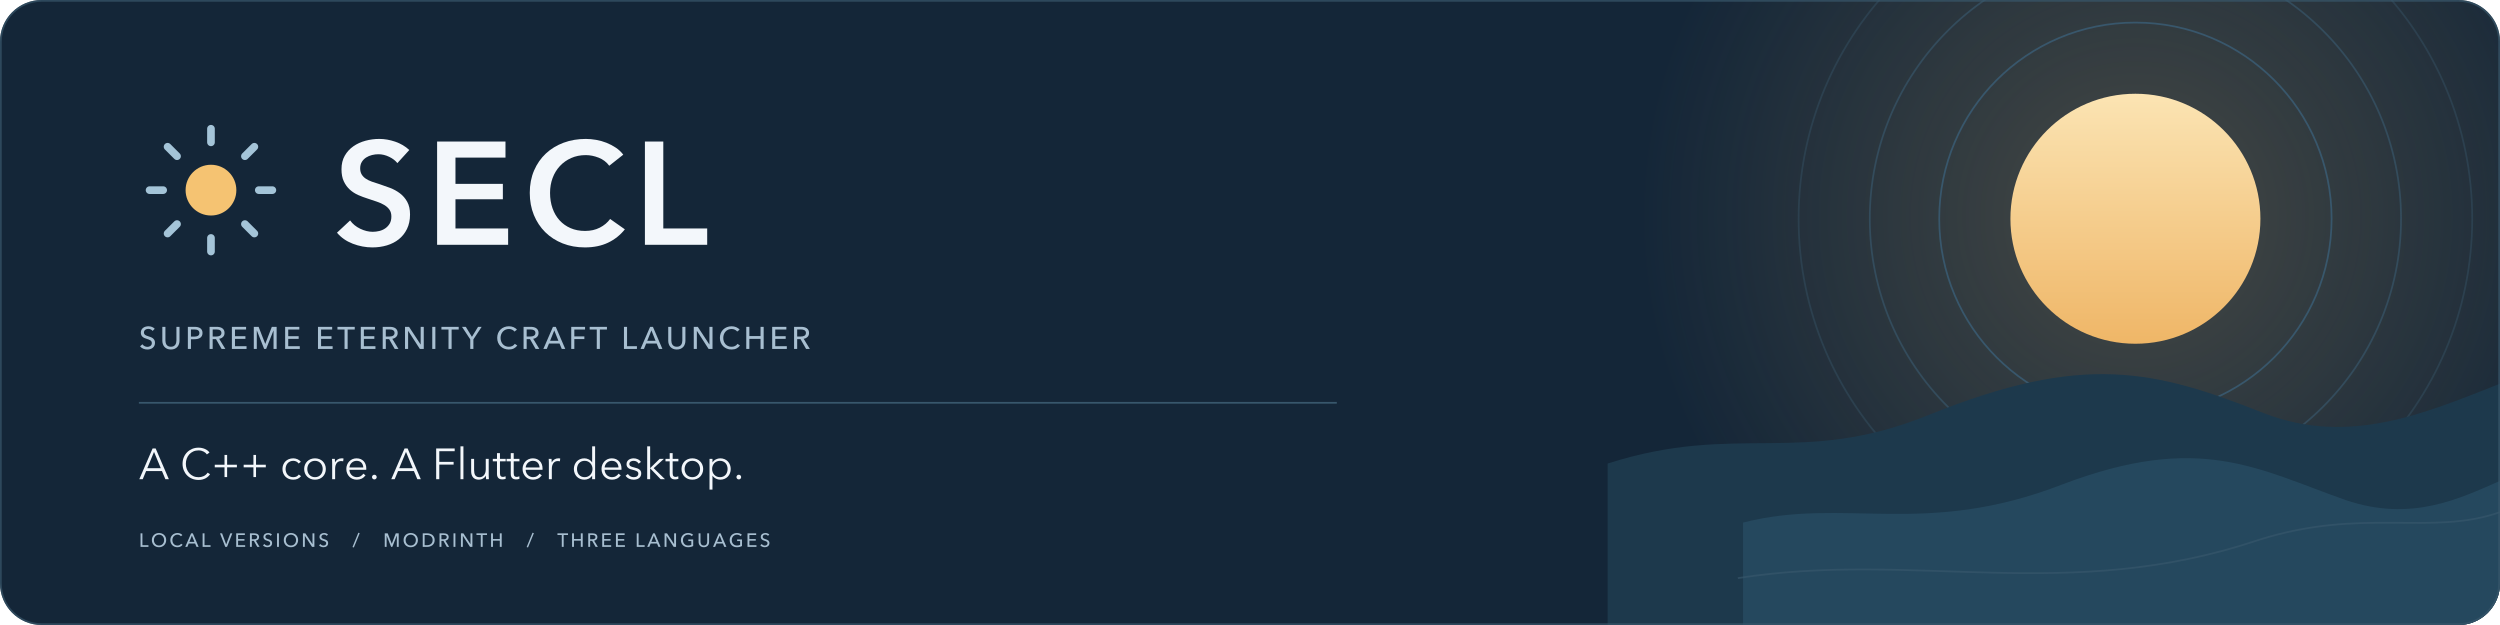
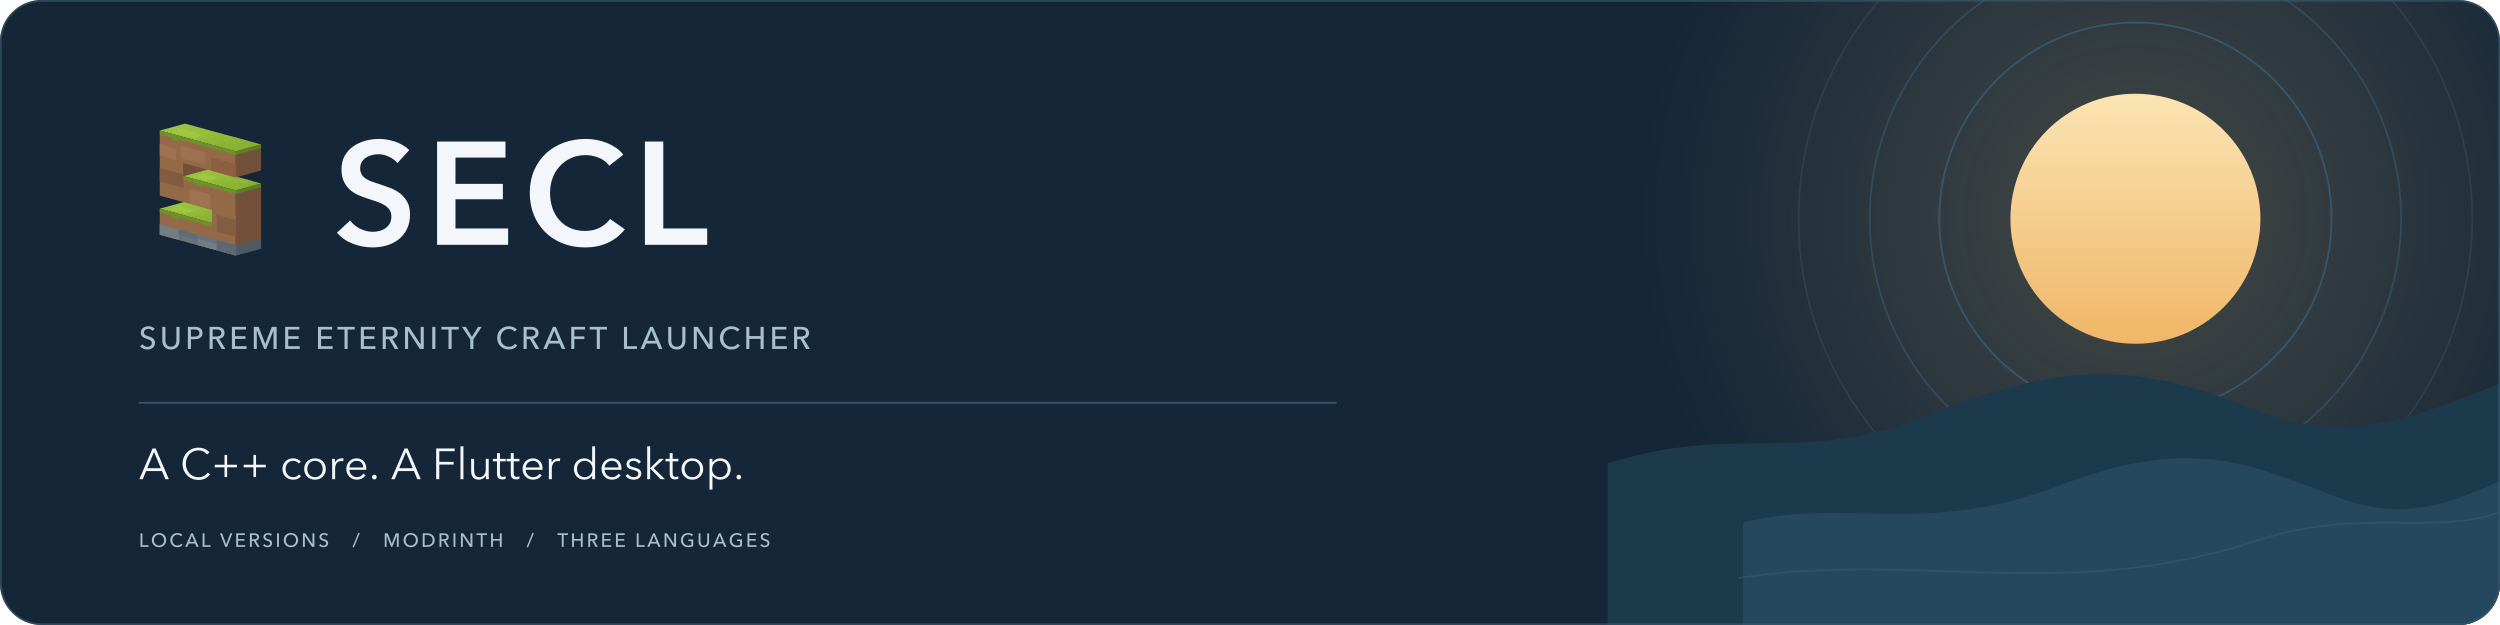
<svg xmlns="http://www.w3.org/2000/svg" width="1440" height="360" viewBox="0 0 1440 360" role="img" aria-labelledby="title description">
  <defs>
    <clipPath id="frame">
      <rect width="1440" height="360" rx="24" />
    </clipPath>
    <radialGradient id="glow">
      <stop stop-color="#f5c372" stop-opacity=".22" />
      <stop offset="1" stop-color="#f5c372" stop-opacity="0" />
    </radialGradient>
    <linearGradient id="sun" x2="0" y2="1">
      <stop stop-color="#fbe4b3" />
      <stop offset="1" stop-color="#efb667" />
    </linearGradient>
  </defs>
  <g clip-path="url(#frame)">
    <rect width="1440" height="360" fill="#142638" />
    <circle cx="1230" cy="125" r="285" fill="url(#glow)" />
    <g fill="none" stroke="#38576c" stroke-width="1">
      <circle cx="1230" cy="126" r="113" />
      <circle cx="1230" cy="126" r="153" opacity=".65" />
      <circle cx="1230" cy="126" r="194" opacity=".4" />
    </g>
    <circle cx="1230" cy="126" r="72" fill="url(#sun)" />
    <path d="M926 360V267C1001 243 1037 269 1111 239C1200 203 1241 213 1304 238C1353 257 1397 238 1440 221V360Z" fill="#1d394c" />
    <path d="M1004 360V301C1063 286 1108 310 1188 279C1267 249 1300 270 1351 288C1389 301 1417 287 1440 277V360Z" fill="#25485e" />
    <path d="M1001 333C1103 317 1191 348 1301 311C1361 292 1400 309 1440 295" fill="none" stroke="#38576c" opacity=".65" />
-     <g transform="translate(78 66) scale(.34)" fill="none" stroke="#a4c4d8" stroke-width="13" stroke-linecap="round">
-       <circle cx="128" cy="128" r="43" fill="#f5c372" stroke="none" />
-       <path d="M128 24v23m0 162v23M24 128h23m162 0h23M54.5 54.5l16 16m115 115 16 16m0-147-16 16m-115 115-16 16" />
+     <g transform="translate(70 58) scale(.2)">
+       <defs>
+         <linearGradient id="grass" x1="0" y1="0" x2="1" y2="1">
+           <stop stop-color="#a2c843" />
+           <stop offset="1" stop-color="#82ab2d" />
+         </linearGradient>
+         <clipPath id="front">
+           <path d="M 64.00 86.00 L 352.00 146.00 L 352.00 221.00 L 154.00 179.75 L 154.00 217.25 L 352.00 258.50 L 352.00 446.00 L 64.00 386.00 L 64.00 311.00 L 262.00 352.25 L 262.00 314.75 L 64.00 273.50 Z" />
+         </clipPath>
+       </defs>
+       <g id="mark" transform="translate(256 0) scale(.76 1) translate(-256 0)">
+         <g id="lower-terrace">
+           <polygon points="64.00,311.00 262.00,352.25 358.00,332.25 160.00,291.00" fill="url(#grass)" />
+           <polygon points="99.28,313.55 154.72,325.10 196.96,316.30 141.52,304.75" fill="#a5cb45" opacity=".65" />
+           <polygon points="235.60,324.75 281.14,334.24 324.34,325.24 278.80,315.75" fill="#8fb638" opacity=".65" />
+           <polygon points="262.00,352.25 262.00,362.45 358.00,342.45 358.00,332.25" fill="#5c7e24" />
+         </g>
+         <g id="right-faces">
+           <polygon points="352.00,146.00 352.00,221.00 448.00,201.00 448.00,126.00" fill="#735039" />
+           <polygon points="154.00,179.75 154.00,217.25 250.00,197.25 250.00,159.75" fill="#735039" />
+           <polygon points="352.00,258.50 352.00,446.00 448.00,426.00 448.00,238.50" fill="#735039" />
+           <polygon points="352.00,416.00 352.00,446.00 448.00,426.00 448.00,396.00" fill="#4f5a63" />
+         </g>
+         <g id="grass-terraces">
+           <polygon points="64.00,86.00 352.00,146.00 448.00,126.00 160.00,66.00" fill="url(#grass)" />
+           <polygon points="110.08,90.80 190.72,107.60 232.96,98.80 152.32,82.00" fill="#a5cb45" opacity=".65" />
+           <polygon points="289.60,111.00 355.84,124.80 399.04,115.80 332.80,102.00" fill="#8fb638" opacity=".65" />
+           <polygon points="352.00,146.00 352.00,156.20 448.00,136.20 448.00,126.00" fill="#5c7e24" />
+           <polygon points="154.00,217.25 352.00,258.50 448.00,238.50 250.00,197.25" fill="url(#grass)" />
+           <polygon points="189.28,219.80 244.72,231.35 286.96,222.55 231.52,211.00" fill="#a5cb45" opacity=".65" />
+           <polygon points="325.60,231.00 371.14,240.49 414.34,231.49 368.80,222.00" fill="#8fb638" opacity=".65" />
+           <polygon points="352.00,258.50 352.00,268.70 448.00,248.70 448.00,238.50" fill="#5c7e24" />
+         </g>
+         <g id="front-face" clip-path="url(#front)">
+           <path d="M 64.00 86.00 L 352.00 146.00 L 352.00 221.00 L 154.00 179.75 L 154.00 217.25 L 352.00 258.50 L 352.00 446.00 L 64.00 386.00 L 64.00 311.00 L 262.00 352.25 L 262.00 314.75 L 64.00 273.50 Z" fill="#946948" />
+           <polygon points="64.00,125.00 125.20,137.75 125.20,170.75 64.00,158.00" fill="#9e7250" />
+           <polygon points="143.20,129.50 236.80,149.00 236.80,185.00 143.20,165.50" fill="#9d7050" />
+           <polygon points="258.40,163.70 352.00,183.20 352.00,222.20 258.40,202.70" fill="#8b6041" />
+           <polygon points="64.00,194.00 154.00,212.75 154.00,251.75 64.00,233.00" fill="#825c40" />
+           <polygon points="179.20,254.00 254.80,269.75 254.80,311.75 179.20,296.00" fill="#9e7350" />
+           <polygon points="280.00,329.00 352.00,344.00 352.00,392.00 280.00,377.00" fill="#845d40" />
+           <polygon points="64.00,356.00 352.00,416.00 352.00,446.00 64.00,386.00" fill="#68727b" />
+           <polygon points="64.00,356.00 136.00,371.00 136.00,401.00 64.00,386.00" fill="#727d84" />
+           <polygon points="136.00,371.00 208.00,386.00 208.00,402.20 136.00,387.20" fill="#606c75" />
+           <polygon points="208.00,398.00 280.00,413.00 280.00,431.00 208.00,416.00" fill="#717c83" />
+           <polygon points="280.00,401.00 352.00,416.00 352.00,446.00 280.00,431.00" fill="#5d6872" />
+           <polygon points="64.00,86.00 352.00,146.00 352.00,156.80 64.00,96.80" fill="#6d9028" />
+           <polygon points="110.80,95.75 136.00,101.00 136.00,118.40 110.80,113.15" fill="#6d9028" />
+           <polygon points="154.00,217.25 352.00,258.50 352.00,269.30 154.00,228.05" fill="#6d9028" />
+           <polygon points="200.80,227.00 226.00,232.25 226.00,249.65 200.80,244.40" fill="#6d9028" />
+           <polygon points="64.00,311.00 262.00,352.25 262.00,363.05 64.00,321.80" fill="#6d9028" />
+           <polygon points="110.80,320.75 136.00,326.00 136.00,343.40 110.80,338.15" fill="#6d9028" />
+         </g>
+       </g>
    </g>
    <path fill="#f3f7fb" d="M228.88 93.96Q227.20 91.78 224.13 90.31Q221.06 88.84 217.96 88.84Q216.11 88.84 214.26 89.30Q212.41 89.76 210.90 90.73Q209.39 91.69 208.42 93.25Q207.46 94.80 207.46 96.98Q207.46 99.00 208.30 100.43Q209.14 101.86 210.61 102.86Q212.08 103.87 214.18 104.63Q216.28 105.38 218.80 106.14Q221.65 107.06 224.72 108.24Q227.78 109.42 230.35 111.35Q232.91 113.28 234.55 116.22Q236.18 119.16 236.18 123.53Q236.18 128.32 234.42 131.89Q232.66 135.46 229.72 137.81Q226.78 140.16 222.83 141.34Q218.88 142.51 214.51 142.51Q208.72 142.51 203.17 140.37Q197.63 138.23 194.10 134.03L201.66 126.97Q203.84 130.00 207.50 131.76Q211.15 133.52 214.68 133.52Q216.53 133.52 218.46 133.06Q220.39 132.60 221.95 131.51Q223.50 130.42 224.47 128.78Q225.43 127.14 225.43 124.70Q225.43 122.35 224.34 120.80Q223.25 119.24 221.40 118.11Q219.55 116.98 217.03 116.14Q214.51 115.30 211.74 114.37Q209.05 113.53 206.36 112.36Q203.68 111.18 201.53 109.25Q199.39 107.32 198.05 104.50Q196.70 101.69 196.70 97.49Q196.70 92.95 198.59 89.68Q200.48 86.40 203.55 84.26Q206.62 82.12 210.52 81.07Q214.43 80.02 218.46 80.02Q223.00 80.02 227.66 81.61Q232.32 83.21 235.76 86.40Z" />
    <path fill="#f3f7fb" d="M251.77 81.53L291.16 81.53L291.16 90.77L262.35 90.77L262.35 105.89L289.65 105.89L289.65 114.79L262.35 114.79L262.35 131.59L292.68 131.59L292.68 141.00L251.77 141.00Z" />
    <path fill="#f3f7fb" d="M350.93 95.47Q348.58 92.28 344.80 90.81Q341.02 89.34 337.41 89.34Q332.79 89.34 329.01 91.02Q325.23 92.70 322.50 95.64Q319.77 98.58 318.30 102.53Q316.83 106.48 316.83 111.10Q316.83 115.97 318.26 120.00Q319.68 124.03 322.33 126.93Q324.98 129.83 328.67 131.42Q332.37 133.02 336.99 133.02Q341.78 133.02 345.47 131.13Q349.17 129.24 351.44 126.13L359.92 132.10Q355.97 137.05 350.26 139.78Q344.55 142.51 336.90 142.51Q329.93 142.51 324.09 140.20Q318.26 137.89 314.06 133.73Q309.86 129.58 307.50 123.82Q305.15 118.07 305.15 111.10Q305.15 103.96 307.63 98.20Q310.11 92.45 314.43 88.42Q318.76 84.38 324.64 82.20Q330.52 80.02 337.41 80.02Q340.26 80.02 343.37 80.56Q346.48 81.11 349.34 82.24Q352.19 83.38 354.71 85.06Q357.23 86.74 359.00 89.09Z" />
    <path fill="#f3f7fb" d="M371.47 81.53L382.06 81.53L382.06 131.59L407.34 131.59L407.34 141.00L371.47 141.00Z" />
    <path fill="#a8bfd1" d="M87.88 190.61Q87.51 190.09 86.86 189.76Q86.21 189.43 85.40 189.43Q84.97 189.43 84.53 189.54Q84.09 189.66 83.73 189.92Q83.37 190.18 83.14 190.57Q82.92 190.96 82.92 191.50Q82.92 192.02 83.12 192.37Q83.33 192.72 83.68 192.96Q84.03 193.21 84.51 193.38Q84.99 193.55 85.53 193.73Q86.17 193.93 86.84 194.18Q87.51 194.43 88.05 194.84Q88.59 195.26 88.93 195.88Q89.27 196.50 89.27 197.45Q89.27 198.44 88.90 199.17Q88.53 199.90 87.92 200.38Q87.31 200.86 86.51 201.09Q85.71 201.32 84.86 201.32Q83.65 201.32 82.53 200.86Q81.40 200.39 80.67 199.47L82.05 198.30Q82.50 198.97 83.26 199.38Q84.01 199.79 84.90 199.79Q85.35 199.79 85.80 199.67Q86.25 199.54 86.61 199.27Q86.98 199.00 87.22 198.60Q87.45 198.19 87.45 197.62Q87.45 197.04 87.21 196.65Q86.97 196.27 86.55 196.00Q86.14 195.73 85.59 195.54Q85.04 195.35 84.43 195.15Q83.82 194.97 83.22 194.71Q82.63 194.45 82.16 194.04Q81.69 193.64 81.40 193.04Q81.12 192.45 81.12 191.57Q81.12 190.61 81.50 189.93Q81.89 189.25 82.51 188.80Q83.13 188.35 83.92 188.14Q84.70 187.93 85.49 187.93Q86.61 187.93 87.58 188.33Q88.55 188.72 89.14 189.39Z" />
    <path fill="#a8bfd1" d="M98.45 201.32Q97.19 201.32 96.25 200.90Q95.32 200.48 94.71 199.78Q94.09 199.07 93.80 198.16Q93.50 197.26 93.50 196.28L93.50 188.26L95.28 188.26L95.28 196.18Q95.28 196.82 95.44 197.46Q95.61 198.10 95.97 198.61Q96.34 199.11 96.95 199.42Q97.55 199.72 98.45 199.72Q99.33 199.72 99.94 199.42Q100.56 199.11 100.92 198.61Q101.29 198.10 101.46 197.46Q101.62 196.82 101.62 196.18L101.62 188.26L103.40 188.26L103.40 196.28Q103.40 197.26 103.10 198.16Q102.81 199.07 102.19 199.78Q101.58 200.48 100.65 200.90Q99.71 201.32 98.45 201.32Z" />
    <path fill="#a8bfd1" d="M108.21 188.26L112.09 188.26Q113.12 188.26 113.97 188.46Q114.81 188.67 115.41 189.10Q116.00 189.53 116.32 190.20Q116.65 190.87 116.65 191.80Q116.65 192.76 116.30 193.44Q115.95 194.12 115.33 194.56Q114.70 194.99 113.85 195.19Q112.99 195.40 112.00 195.40L109.99 195.40L109.99 201.00L108.21 201.00ZM109.99 193.89L111.88 193.89Q112.53 193.89 113.08 193.77Q113.62 193.66 114.02 193.41Q114.42 193.17 114.63 192.77Q114.85 192.38 114.85 191.80Q114.85 191.23 114.62 190.84Q114.40 190.45 114.01 190.21Q113.62 189.97 113.08 189.87Q112.54 189.77 111.91 189.77L109.99 189.77Z" />
    <path fill="#a8bfd1" d="M122.50 201.00L120.72 201.00L120.72 188.26L124.80 188.26Q125.72 188.26 126.55 188.44Q127.38 188.63 128.00 189.05Q128.62 189.46 128.98 190.14Q129.34 190.81 129.34 191.78Q129.34 193.19 128.47 194.05Q127.61 194.92 126.24 195.15L129.81 201.00L127.65 201.00L124.41 195.33L122.50 195.33ZM122.50 193.84L124.55 193.84Q125.18 193.84 125.72 193.73Q126.26 193.62 126.67 193.38Q127.07 193.13 127.30 192.75Q127.54 192.36 127.54 191.78Q127.54 191.21 127.30 190.82Q127.07 190.43 126.68 190.20Q126.30 189.97 125.77 189.87Q125.25 189.77 124.68 189.77L122.50 189.77Z" />
    <path fill="#a8bfd1" d="M135.35 199.42L142.01 199.42L142.01 201.00L133.57 201.00L133.57 188.26L141.74 188.26L141.74 189.82L135.35 189.82L135.35 193.64L141.36 193.64L141.36 195.17L135.35 195.17Z" />
    <path fill="#a8bfd1" d="M152.77 198.05L152.81 198.05L156.57 188.26L159.34 188.26L159.34 201.00L157.56 201.00L157.56 190.34L157.53 190.34L153.30 201.00L152.16 201.00L147.95 190.34L147.91 190.34L147.91 201.00L146.19 201.00L146.19 188.26L148.96 188.26Z" />
    <path fill="#a8bfd1" d="M166.02 199.42L172.68 199.42L172.68 201.00L164.24 201.00L164.24 188.26L172.41 188.26L172.41 189.82L166.02 189.82L166.02 193.64L172.03 193.64L172.03 195.17L166.02 195.17Z" />
    <path fill="#a8bfd1" d="M184.94 199.42L191.60 199.42L191.60 201.00L183.16 201.00L183.16 188.26L191.33 188.26L191.33 189.82L184.94 189.82L184.94 193.64L190.95 193.64L190.95 195.17L184.94 195.17Z" />
    <path fill="#a8bfd1" d="M200.24 201.00L198.46 201.00L198.46 189.82L194.37 189.82L194.37 188.26L204.33 188.26L204.33 189.82L200.24 189.82Z" />
    <path fill="#a8bfd1" d="M209.60 199.42L216.26 199.42L216.26 201.00L207.82 201.00L207.82 188.26L215.99 188.26L215.99 189.82L209.60 189.82L209.60 193.64L215.61 193.64L215.61 195.17L209.60 195.17Z" />
    <path fill="#a8bfd1" d="M222.22 201.00L220.44 201.00L220.44 188.26L224.52 188.26Q225.44 188.26 226.27 188.44Q227.10 188.63 227.72 189.05Q228.34 189.46 228.70 190.14Q229.06 190.81 229.06 191.78Q229.06 193.19 228.19 194.05Q227.33 194.92 225.96 195.15L229.53 201.00L227.37 201.00L224.13 195.33L222.22 195.33ZM222.22 193.84L224.27 193.84Q224.90 193.84 225.44 193.73Q225.98 193.62 226.38 193.38Q226.79 193.13 227.02 192.75Q227.26 192.36 227.26 191.78Q227.26 191.21 227.02 190.82Q226.79 190.43 226.40 190.20Q226.02 189.97 225.49 189.87Q224.97 189.77 224.40 189.77L222.22 189.77Z" />
    <path fill="#a8bfd1" d="M242.27 198.44L242.31 198.44L242.31 188.26L244.09 188.26L244.09 201.00L241.84 201.00L235.11 190.60L235.07 190.60L235.07 201.00L233.29 201.00L233.29 188.26L235.61 188.26Z" />
    <path fill="#a8bfd1" d="M250.77 201.00L248.98 201.00L248.98 188.26L250.77 188.26Z" />
    <path fill="#a8bfd1" d="M260.13 201.00L258.34 201.00L258.34 189.82L254.26 189.82L254.26 188.26L264.21 188.26L264.21 189.82L260.13 189.82Z" />
    <path fill="#a8bfd1" d="M272.67 201.00L270.87 201.00L270.87 195.49L266.10 188.26L268.30 188.26L271.83 194.02L275.37 188.26L277.44 188.26L272.67 195.49Z" />
    <path fill="#a8bfd1" d="M297.96 199.02Q297.21 200.05 296.00 200.69Q294.79 201.32 293.10 201.32Q291.64 201.32 290.41 200.83Q289.18 200.33 288.29 199.44Q287.40 198.55 286.89 197.32Q286.39 196.09 286.39 194.61Q286.39 193.12 286.90 191.88Q287.41 190.65 288.32 189.78Q289.23 188.90 290.47 188.42Q291.72 187.93 293.17 187.93Q293.82 187.93 294.49 188.06Q295.15 188.18 295.77 188.44Q296.38 188.69 296.88 189.06Q297.39 189.43 297.75 189.91L296.34 190.99Q295.87 190.34 295.02 189.92Q294.16 189.50 293.17 189.50Q292.06 189.50 291.17 189.90Q290.28 190.31 289.65 191.01Q289.02 191.71 288.67 192.64Q288.33 193.57 288.33 194.61Q288.33 195.69 288.67 196.63Q289.00 197.56 289.62 198.25Q290.24 198.95 291.13 199.34Q292.02 199.74 293.12 199.74Q294.20 199.74 295.08 199.31Q295.96 198.88 296.54 198.05Z" />
    <path fill="#a8bfd1" d="M303.36 201.00L301.58 201.00L301.58 188.26L305.67 188.26Q306.58 188.26 307.41 188.44Q308.24 188.63 308.86 189.05Q309.48 189.46 309.84 190.14Q310.20 190.81 310.20 191.78Q310.20 193.19 309.34 194.05Q308.47 194.92 307.11 195.15L310.67 201.00L308.51 201.00L305.27 195.33L303.36 195.33ZM303.36 193.84L305.41 193.84Q306.04 193.84 306.58 193.73Q307.12 193.62 307.53 193.38Q307.93 193.13 308.17 192.75Q308.40 192.36 308.40 191.78Q308.40 191.21 308.17 190.82Q307.93 190.43 307.55 190.20Q307.16 189.97 306.64 189.87Q306.12 189.77 305.54 189.77L303.36 189.77Z" />
    <path fill="#a8bfd1" d="M314.95 201.00L312.97 201.00L318.50 188.26L320.12 188.26L325.59 201.00L323.58 201.00L322.28 197.87L316.23 197.87ZM316.86 196.30L321.63 196.30L319.26 190.33Z" />
    <path fill="#a8bfd1" d="M330.81 201.00L329.03 201.00L329.03 188.26L336.99 188.26L336.99 189.82L330.81 189.82L330.81 193.78L336.59 193.78L336.59 195.31L330.81 195.31Z" />
    <path fill="#a8bfd1" d="M345.52 201.00L343.74 201.00L343.74 189.82L339.65 189.82L339.65 188.26L349.60 188.26L349.60 189.82L345.52 189.82Z" />
    <path fill="#a8bfd1" d="M361.18 199.42L366.87 199.42L366.87 201.00L359.40 201.00L359.40 188.26L361.18 188.26Z" />
    <path fill="#a8bfd1" d="M370.92 201.00L368.94 201.00L374.46 188.26L376.08 188.26L381.55 201.00L379.54 201.00L378.24 197.87L372.19 197.87ZM372.82 196.30L377.59 196.30L375.22 190.33Z" />
    <path fill="#a8bfd1" d="M389.85 201.32Q388.59 201.32 387.66 200.90Q386.72 200.48 386.11 199.78Q385.50 199.07 385.20 198.16Q384.90 197.26 384.90 196.28L384.90 188.26L386.68 188.26L386.68 196.18Q386.68 196.82 386.85 197.46Q387.01 198.10 387.38 198.61Q387.75 199.11 388.35 199.42Q388.95 199.72 389.85 199.72Q390.73 199.72 391.35 199.42Q391.96 199.11 392.33 198.61Q392.70 198.10 392.86 197.46Q393.02 196.82 393.02 196.18L393.02 188.26L394.80 188.26L394.80 196.28Q394.80 197.26 394.50 198.16Q394.21 199.07 393.60 199.78Q392.98 200.48 392.05 200.90Q391.11 201.32 389.85 201.32Z" />
    <path fill="#a8bfd1" d="M408.59 198.44L408.63 198.44L408.63 188.26L410.41 188.26L410.41 201.00L408.16 201.00L401.43 190.60L401.39 190.60L401.39 201.00L399.61 201.00L399.61 188.26L401.93 188.26Z" />
    <path fill="#a8bfd1" d="M426.23 199.02Q425.47 200.05 424.27 200.69Q423.06 201.32 421.37 201.32Q419.91 201.32 418.68 200.83Q417.45 200.33 416.55 199.44Q415.66 198.55 415.16 197.32Q414.66 196.09 414.66 194.61Q414.66 193.12 415.17 191.88Q415.68 190.65 416.59 189.78Q417.50 188.90 418.74 188.42Q419.98 187.93 421.44 187.93Q422.09 187.93 422.76 188.06Q423.42 188.18 424.03 188.44Q424.65 188.69 425.15 189.06Q425.65 189.43 426.01 189.91L424.61 190.99Q424.14 190.34 423.29 189.92Q422.43 189.50 421.44 189.50Q420.33 189.50 419.43 189.90Q418.54 190.31 417.91 191.01Q417.28 191.71 416.94 192.64Q416.60 193.57 416.60 194.61Q416.60 195.69 416.93 196.63Q417.27 197.56 417.89 198.25Q418.51 198.95 419.40 199.34Q420.29 199.74 421.39 199.74Q422.47 199.74 423.35 199.31Q424.23 198.88 424.81 198.05Z" />
    <path fill="#a8bfd1" d="M429.85 188.26L431.63 188.26L431.63 193.58L438.07 193.58L438.07 188.26L439.87 188.26L439.87 201.00L438.07 201.00L438.07 195.17L431.63 195.17L431.63 201.00L429.85 201.00Z" />
    <path fill="#a8bfd1" d="M446.55 199.42L453.21 199.42L453.21 201.00L444.77 201.00L444.77 188.26L452.94 188.26L452.94 189.82L446.55 189.82L446.55 193.64L452.56 193.64L452.56 195.17L446.55 195.17Z" />
    <path fill="#a8bfd1" d="M459.17 201.00L457.39 201.00L457.39 188.26L461.47 188.26Q462.39 188.26 463.22 188.44Q464.05 188.63 464.67 189.05Q465.29 189.46 465.65 190.14Q466.01 190.81 466.01 191.78Q466.01 193.19 465.15 194.05Q464.28 194.92 462.91 195.15L466.48 201.00L464.32 201.00L461.08 195.33L459.17 195.33ZM459.17 193.84L461.22 193.84Q461.85 193.84 462.39 193.73Q462.93 193.62 463.34 193.38Q463.74 193.13 463.98 192.75Q464.21 192.36 464.21 191.78Q464.21 191.21 463.98 190.82Q463.74 190.43 463.35 190.20Q462.97 189.97 462.45 189.87Q461.92 189.77 461.35 189.77L459.17 189.77Z" />
    <path fill="#f3f7fb" d="M82.22 276.00L80.25 276.00L87.90 258.30L89.65 258.30L97.25 276.00L95.25 276.00L93.30 271.35L84.15 271.35ZM84.83 269.70L92.62 269.70L88.72 260.30Z" />
    <path fill="#f3f7fb" d="M121.00 273.15Q120.55 273.82 119.91 274.43Q119.28 275.02 118.44 275.48Q117.60 275.93 116.59 276.19Q115.58 276.45 114.38 276.45Q112.38 276.45 110.67 275.75Q108.97 275.05 107.75 273.81Q106.53 272.57 105.84 270.88Q105.15 269.18 105.15 267.15Q105.15 265.12 105.85 263.43Q106.55 261.73 107.79 260.49Q109.03 259.25 110.71 258.55Q112.40 257.85 114.38 257.85Q115.35 257.85 116.29 258.05Q117.22 258.25 118.05 258.61Q118.88 258.98 119.55 259.49Q120.22 260.00 120.67 260.65L119.17 261.75Q118.90 261.32 118.44 260.90Q117.97 260.48 117.35 260.15Q116.72 259.82 115.99 259.62Q115.25 259.43 114.40 259.43Q112.67 259.43 111.31 260.05Q109.95 260.68 109.00 261.74Q108.05 262.80 107.55 264.20Q107.05 265.60 107.05 267.15Q107.05 268.70 107.56 270.10Q108.08 271.50 109.03 272.56Q109.97 273.62 111.34 274.25Q112.70 274.88 114.40 274.88Q115.92 274.88 117.30 274.25Q118.67 273.62 119.60 272.25Z" />
    <path fill="#f3f7fb" d="M130.82 267.68L136.45 267.68L136.45 269.18L130.82 269.18L130.82 274.80L129.32 274.80L129.32 269.18L123.70 269.18L123.70 267.68L129.32 267.68L129.32 262.05L130.82 262.05Z" />
    <path fill="#f3f7fb" d="M147.47 267.68L153.10 267.68L153.10 269.18L147.47 269.18L147.47 274.80L145.97 274.80L145.97 269.18L140.35 269.18L140.35 267.68L145.97 267.68L145.97 262.05L147.47 262.05Z" />
    <path fill="#f3f7fb" d="M171.98 266.98Q171.55 266.30 170.74 265.86Q169.93 265.43 168.98 265.43Q167.95 265.43 167.12 265.79Q166.30 266.15 165.71 266.79Q165.12 267.43 164.81 268.29Q164.50 269.15 164.50 270.15Q164.50 271.15 164.81 272.00Q165.12 272.85 165.70 273.49Q166.28 274.12 167.10 274.49Q167.93 274.85 168.95 274.85Q170.08 274.85 170.85 274.43Q171.62 274.00 172.12 273.32L173.40 274.27Q172.65 275.20 171.56 275.75Q170.48 276.30 168.95 276.30Q167.53 276.30 166.38 275.84Q165.23 275.38 164.41 274.55Q163.60 273.73 163.15 272.60Q162.70 271.48 162.70 270.15Q162.70 268.82 163.15 267.70Q163.60 266.57 164.41 265.75Q165.23 264.93 166.38 264.46Q167.53 264.00 168.95 264.00Q170.12 264.00 171.34 264.51Q172.55 265.02 173.30 266.02Z" />
    <path fill="#f3f7fb" d="M187.68 270.15Q187.68 271.48 187.21 272.60Q186.75 273.73 185.93 274.55Q185.10 275.38 183.95 275.84Q182.80 276.30 181.43 276.30Q180.08 276.30 178.93 275.84Q177.78 275.38 176.95 274.55Q176.12 273.73 175.66 272.60Q175.20 271.48 175.20 270.15Q175.20 268.82 175.66 267.70Q176.12 266.57 176.95 265.75Q177.78 264.93 178.93 264.46Q180.08 264.00 181.43 264.00Q182.80 264.00 183.95 264.46Q185.10 264.93 185.93 265.75Q186.75 266.57 187.21 267.70Q187.68 268.82 187.68 270.15ZM185.88 270.15Q185.88 269.18 185.56 268.31Q185.25 267.45 184.68 266.81Q184.10 266.18 183.28 265.80Q182.45 265.43 181.43 265.43Q180.40 265.43 179.59 265.80Q178.78 266.18 178.20 266.81Q177.62 267.45 177.31 268.31Q177.00 269.18 177.00 270.15Q177.00 271.12 177.31 271.99Q177.62 272.85 178.20 273.49Q178.78 274.12 179.59 274.49Q180.40 274.85 181.43 274.85Q182.45 274.85 183.28 274.49Q184.10 274.12 184.68 273.49Q185.25 272.85 185.56 271.99Q185.88 271.12 185.88 270.15Z" />
    <path fill="#f3f7fb" d="M191.33 266.88Q191.33 266.40 191.30 265.65Q191.28 264.90 191.23 264.30L192.85 264.30Q192.90 264.77 192.93 265.35Q192.95 265.93 192.95 266.30L193.00 266.30Q193.50 265.27 194.50 264.64Q195.50 264.00 196.75 264.00Q197.08 264.00 197.34 264.02Q197.60 264.05 197.88 264.12L197.65 265.73Q197.50 265.68 197.15 265.62Q196.80 265.57 196.45 265.57Q195.78 265.57 195.15 265.82Q194.53 266.07 194.06 266.61Q193.60 267.15 193.31 267.99Q193.03 268.82 193.03 270.00L193.03 276.00L191.33 276.00Z" />
    <path fill="#f3f7fb" d="M209.25 269.25Q209.18 267.60 208.19 266.51Q207.20 265.43 205.38 265.43Q204.53 265.43 203.80 265.74Q203.08 266.05 202.53 266.59Q201.98 267.12 201.65 267.81Q201.33 268.50 201.28 269.25ZM210.98 269.80Q210.98 269.98 210.98 270.18Q210.98 270.38 210.95 270.60L201.25 270.60Q201.28 271.48 201.60 272.25Q201.93 273.02 202.50 273.60Q203.08 274.18 203.85 274.51Q204.63 274.85 205.53 274.85Q206.85 274.85 207.81 274.24Q208.78 273.62 209.28 272.82L210.55 273.82Q209.50 275.15 208.24 275.73Q206.98 276.30 205.53 276.30Q204.23 276.30 203.11 275.84Q202.00 275.38 201.20 274.55Q200.40 273.73 199.94 272.60Q199.48 271.48 199.48 270.15Q199.48 268.82 199.93 267.70Q200.38 266.57 201.18 265.75Q201.98 264.93 203.05 264.46Q204.13 264.00 205.38 264.00Q206.75 264.00 207.80 264.46Q208.85 264.93 209.55 265.71Q210.25 266.50 210.61 267.55Q210.98 268.60 210.98 269.80Z" />
    <path fill="#f3f7fb" d="M216.98 274.80Q216.98 275.32 216.60 275.74Q216.23 276.15 215.63 276.15Q215.03 276.15 214.65 275.74Q214.28 275.32 214.28 274.80Q214.28 274.27 214.65 273.86Q215.03 273.45 215.63 273.45Q216.23 273.45 216.60 273.86Q216.98 274.27 216.98 274.80Z" />
    <path fill="#f3f7fb" d="M227.35 276.00L225.38 276.00L233.03 258.30L234.78 258.30L242.38 276.00L240.38 276.00L238.43 271.35L229.28 271.35ZM229.95 269.70L237.75 269.70L233.85 260.30Z" />
    <path fill="#f3f7fb" d="M253.03 276.00L251.23 276.00L251.23 258.30L261.90 258.30L261.90 259.90L253.03 259.90L253.03 266.05L261.28 266.05L261.28 267.62L253.03 267.62Z" />
    <path fill="#f3f7fb" d="M266.93 276.00L265.23 276.00L265.23 257.10L266.93 257.10Z" />
    <path fill="#f3f7fb" d="M279.98 276.00Q279.93 275.52 279.90 274.95Q279.88 274.38 279.88 274.00L279.83 274.00Q279.33 275.02 278.20 275.66Q277.08 276.30 275.83 276.30Q273.60 276.30 272.49 274.98Q271.38 273.65 271.38 271.48L271.38 264.30L273.08 264.30L273.08 270.77Q273.08 271.70 273.23 272.45Q273.38 273.20 273.74 273.74Q274.10 274.27 274.71 274.57Q275.33 274.88 276.25 274.88Q276.93 274.88 277.56 274.60Q278.20 274.32 278.70 273.76Q279.20 273.20 279.50 272.34Q279.80 271.48 279.80 270.30L279.80 264.30L281.50 264.30L281.50 273.43Q281.50 273.90 281.53 274.65Q281.55 275.40 281.60 276.00Z" />
    <path fill="#f3f7fb" d="M291.27 265.73L287.98 265.73L287.98 272.55Q287.98 273.20 288.10 273.62Q288.23 274.05 288.46 274.29Q288.70 274.52 289.02 274.61Q289.35 274.70 289.73 274.70Q290.07 274.70 290.46 274.60Q290.85 274.50 291.20 274.32L291.27 275.80Q290.82 275.98 290.34 276.06Q289.85 276.15 289.27 276.15Q288.80 276.15 288.27 276.02Q287.75 275.90 287.30 275.55Q286.85 275.20 286.56 274.60Q286.27 274.00 286.27 273.02L286.27 265.73L283.85 265.73L283.85 264.30L286.27 264.30L286.27 261.00L287.98 261.00L287.98 264.30L291.27 264.30Z" />
    <path fill="#f3f7fb" d="M299.20 265.73L295.90 265.73L295.90 272.55Q295.90 273.20 296.03 273.62Q296.15 274.05 296.39 274.29Q296.62 274.52 296.95 274.61Q297.28 274.70 297.65 274.70Q298.00 274.70 298.39 274.60Q298.78 274.50 299.12 274.32L299.20 275.80Q298.75 275.98 298.26 276.06Q297.78 276.15 297.20 276.15Q296.73 276.15 296.20 276.02Q295.68 275.90 295.23 275.55Q294.78 275.20 294.49 274.60Q294.20 274.00 294.20 273.02L294.20 265.73L291.78 265.73L291.78 264.30L294.20 264.30L294.20 261.00L295.90 261.00L295.90 264.30L299.20 264.30Z" />
    <path fill="#f3f7fb" d="M310.78 269.25Q310.70 267.60 309.71 266.51Q308.73 265.43 306.90 265.43Q306.05 265.43 305.33 265.74Q304.60 266.05 304.05 266.59Q303.50 267.12 303.18 267.81Q302.85 268.50 302.80 269.25ZM312.50 269.80Q312.50 269.98 312.50 270.18Q312.50 270.38 312.48 270.60L302.78 270.60Q302.80 271.48 303.12 272.25Q303.45 273.02 304.03 273.60Q304.60 274.18 305.38 274.51Q306.15 274.85 307.05 274.85Q308.38 274.85 309.34 274.24Q310.30 273.62 310.80 272.82L312.08 273.82Q311.03 275.15 309.76 275.73Q308.50 276.30 307.05 276.30Q305.75 276.30 304.64 275.84Q303.53 275.38 302.73 274.55Q301.93 273.73 301.46 272.60Q301.00 271.48 301.00 270.15Q301.00 268.82 301.45 267.70Q301.90 266.57 302.70 265.75Q303.50 264.93 304.58 264.46Q305.65 264.00 306.90 264.00Q308.28 264.00 309.33 264.46Q310.38 264.93 311.08 265.71Q311.78 266.50 312.14 267.55Q312.50 268.60 312.50 269.80Z" />
    <path fill="#f3f7fb" d="M316.15 266.88Q316.15 266.40 316.13 265.65Q316.10 264.90 316.05 264.30L317.68 264.30Q317.73 264.77 317.75 265.35Q317.78 265.93 317.78 266.30L317.83 266.30Q318.33 265.27 319.33 264.64Q320.33 264.00 321.58 264.00Q321.90 264.00 322.16 264.02Q322.43 264.05 322.70 264.12L322.48 265.73Q322.33 265.68 321.98 265.62Q321.63 265.57 321.28 265.57Q320.60 265.57 319.98 265.82Q319.35 266.07 318.89 266.61Q318.43 267.15 318.14 267.99Q317.85 268.82 317.85 270.00L317.85 276.00L316.15 276.00Z" />
    <path fill="#f3f7fb" d="M341.03 274.02Q340.28 275.15 339.08 275.73Q337.88 276.30 336.60 276.30Q335.23 276.30 334.11 275.82Q333.00 275.35 332.21 274.52Q331.43 273.70 330.99 272.57Q330.55 271.45 330.55 270.15Q330.55 268.85 330.99 267.73Q331.43 266.60 332.21 265.77Q333.00 264.95 334.11 264.48Q335.23 264.00 336.60 264.00Q337.88 264.00 339.08 264.59Q340.28 265.18 341.03 266.32L341.08 266.32L341.08 257.10L342.78 257.10L342.78 276.00L341.08 276.00L341.08 274.02ZM332.35 270.15Q332.35 271.12 332.65 271.99Q332.95 272.85 333.51 273.49Q334.08 274.12 334.90 274.49Q335.73 274.85 336.78 274.85Q337.75 274.85 338.58 274.49Q339.40 274.12 340.00 273.50Q340.60 272.88 340.94 272.01Q341.28 271.15 341.28 270.15Q341.28 269.15 340.94 268.29Q340.60 267.43 340.00 266.79Q339.40 266.15 338.58 265.79Q337.75 265.43 336.78 265.43Q335.73 265.43 334.90 265.80Q334.08 266.18 333.51 266.81Q332.95 267.45 332.65 268.31Q332.35 269.18 332.35 270.15Z" />
    <path fill="#f3f7fb" d="M356.25 269.25Q356.18 267.60 355.19 266.51Q354.20 265.43 352.38 265.43Q351.53 265.43 350.80 265.74Q350.08 266.05 349.53 266.59Q348.98 267.12 348.65 267.81Q348.33 268.50 348.28 269.25ZM357.98 269.80Q357.98 269.98 357.98 270.18Q357.98 270.38 357.95 270.60L348.25 270.60Q348.28 271.48 348.60 272.25Q348.93 273.02 349.50 273.60Q350.08 274.18 350.85 274.51Q351.63 274.85 352.53 274.85Q353.85 274.85 354.81 274.24Q355.78 273.62 356.28 272.82L357.55 273.82Q356.50 275.15 355.24 275.73Q353.98 276.30 352.53 276.30Q351.23 276.30 350.11 275.84Q349.00 275.38 348.20 274.55Q347.40 273.73 346.94 272.60Q346.48 271.48 346.48 270.15Q346.48 268.82 346.93 267.70Q347.38 266.57 348.18 265.75Q348.98 264.93 350.05 264.46Q351.13 264.00 352.38 264.00Q353.75 264.00 354.80 264.46Q355.85 264.93 356.55 265.71Q357.25 266.50 357.61 267.55Q357.98 268.60 357.98 269.80Z" />
    <path fill="#f3f7fb" d="M367.85 267.07Q367.48 266.35 366.71 265.89Q365.95 265.43 364.98 265.43Q364.53 265.43 364.08 265.52Q363.63 265.62 363.28 265.85Q362.93 266.07 362.71 266.43Q362.50 266.77 362.50 267.25Q362.50 268.07 363.18 268.51Q363.85 268.95 365.30 269.25Q367.38 269.68 368.36 270.49Q369.35 271.30 369.35 272.68Q369.35 273.68 368.96 274.36Q368.58 275.05 367.95 275.49Q367.33 275.93 366.54 276.11Q365.75 276.30 364.95 276.30Q363.63 276.30 362.38 275.75Q361.13 275.20 360.33 274.02L361.68 273.02Q362.13 273.80 363.00 274.32Q363.88 274.85 364.93 274.85Q365.48 274.85 365.98 274.75Q366.48 274.65 366.85 274.40Q367.23 274.15 367.45 273.76Q367.68 273.38 367.68 272.80Q367.68 271.88 366.79 271.41Q365.90 270.95 364.23 270.55Q363.70 270.43 363.11 270.24Q362.53 270.05 362.03 269.69Q361.53 269.32 361.20 268.77Q360.88 268.23 360.88 267.40Q360.88 266.50 361.23 265.86Q361.58 265.23 362.16 264.81Q362.75 264.40 363.50 264.20Q364.25 264.00 365.05 264.00Q366.28 264.00 367.43 264.55Q368.58 265.10 369.15 266.10Z" />
    <path fill="#f3f7fb" d="M374.48 269.57L374.55 269.57L379.95 264.30L382.40 264.30L376.50 269.65L383.00 276.00L380.50 276.00L374.55 269.85L374.48 269.85L374.48 276.00L372.78 276.00L372.78 257.10L374.48 257.10Z" />
    <path fill="#f3f7fb" d="M390.75 265.73L387.45 265.73L387.45 272.55Q387.45 273.20 387.58 273.62Q387.70 274.05 387.94 274.29Q388.18 274.52 388.50 274.61Q388.83 274.70 389.20 274.70Q389.55 274.70 389.94 274.60Q390.33 274.50 390.68 274.32L390.75 275.80Q390.30 275.98 389.81 276.06Q389.33 276.15 388.75 276.15Q388.28 276.15 387.75 276.02Q387.23 275.90 386.78 275.55Q386.33 275.20 386.04 274.60Q385.75 274.00 385.75 273.02L385.75 265.73L383.33 265.73L383.33 264.30L385.75 264.30L385.75 261.00L387.45 261.00L387.45 264.30L390.75 264.30Z" />
    <path fill="#f3f7fb" d="M405.03 270.15Q405.03 271.48 404.56 272.60Q404.10 273.73 403.28 274.55Q402.45 275.38 401.30 275.84Q400.15 276.30 398.78 276.30Q397.43 276.30 396.28 275.84Q395.13 275.38 394.30 274.55Q393.48 273.73 393.01 272.60Q392.55 271.48 392.55 270.15Q392.55 268.82 393.01 267.70Q393.48 266.57 394.30 265.75Q395.13 264.93 396.28 264.46Q397.43 264.00 398.78 264.00Q400.15 264.00 401.30 264.46Q402.45 264.93 403.28 265.75Q404.10 266.57 404.56 267.70Q405.03 268.82 405.03 270.15ZM403.23 270.15Q403.23 269.18 402.91 268.31Q402.60 267.45 402.03 266.81Q401.45 266.18 400.63 265.80Q399.80 265.43 398.78 265.43Q397.75 265.43 396.94 265.80Q396.13 266.18 395.55 266.81Q394.98 267.45 394.66 268.31Q394.35 269.18 394.35 270.15Q394.35 271.12 394.66 271.99Q394.98 272.85 395.55 273.49Q396.13 274.12 396.94 274.49Q397.75 274.85 398.78 274.85Q399.80 274.85 400.63 274.49Q401.45 274.12 402.03 273.49Q402.60 272.85 402.91 271.99Q403.23 271.12 403.23 270.15Z" />
    <path fill="#f3f7fb" d="M410.38 282.00L408.68 282.00L408.68 264.30L410.38 264.30L410.38 266.32L410.45 266.32Q411.18 265.18 412.39 264.59Q413.60 264.00 414.85 264.00Q416.23 264.00 417.34 264.48Q418.45 264.95 419.24 265.77Q420.03 266.60 420.46 267.73Q420.90 268.85 420.90 270.15Q420.90 271.45 420.46 272.57Q420.03 273.70 419.24 274.52Q418.45 275.35 417.34 275.82Q416.23 276.30 414.85 276.30Q413.60 276.30 412.39 275.71Q411.18 275.12 410.45 274.02L410.38 274.02ZM419.10 270.15Q419.10 269.18 418.80 268.31Q418.50 267.45 417.94 266.81Q417.38 266.18 416.55 265.80Q415.73 265.43 414.68 265.43Q413.70 265.43 412.88 265.79Q412.05 266.15 411.45 266.79Q410.85 267.43 410.51 268.29Q410.18 269.15 410.18 270.15Q410.18 271.15 410.51 272.01Q410.85 272.88 411.45 273.50Q412.05 274.12 412.88 274.49Q413.70 274.85 414.68 274.85Q415.73 274.85 416.55 274.49Q417.38 274.12 417.94 273.49Q418.50 272.85 418.80 271.99Q419.10 271.12 419.10 270.15Z" />
    <path fill="#f3f7fb" d="M426.90 274.80Q426.90 275.32 426.53 275.74Q426.15 276.15 425.55 276.15Q424.95 276.15 424.58 275.74Q424.20 275.32 424.20 274.80Q424.20 274.27 424.58 273.86Q424.95 273.45 425.55 273.45Q426.15 273.45 426.53 273.86Q426.90 274.27 426.90 274.80Z" />
    <path fill="#a8bfd1" d="M82.03 314.03L85.51 314.03L85.51 315.00L80.95 315.00L80.95 307.21L82.03 307.21Z" />
    <path fill="#a8bfd1" d="M95.72 311.10Q95.72 312.00 95.41 312.75Q95.09 313.50 94.54 314.05Q93.99 314.59 93.23 314.90Q92.48 315.20 91.58 315.20Q90.69 315.20 89.94 314.90Q89.19 314.59 88.64 314.05Q88.09 313.50 87.78 312.75Q87.47 312.00 87.47 311.10Q87.47 310.18 87.78 309.43Q88.09 308.68 88.64 308.14Q89.19 307.61 89.94 307.31Q90.69 307.01 91.58 307.01Q92.48 307.01 93.23 307.31Q93.99 307.61 94.54 308.14Q95.09 308.68 95.41 309.43Q95.72 310.18 95.72 311.10ZM94.54 311.10Q94.54 310.46 94.33 309.89Q94.13 309.32 93.74 308.89Q93.36 308.47 92.81 308.22Q92.27 307.97 91.58 307.97Q90.91 307.97 90.37 308.22Q89.82 308.47 89.45 308.89Q89.07 309.32 88.86 309.89Q88.65 310.46 88.65 311.10Q88.65 311.74 88.86 312.32Q89.07 312.89 89.45 313.31Q89.84 313.74 90.37 313.98Q90.91 314.22 91.58 314.22Q92.26 314.22 92.81 313.98Q93.36 313.74 93.74 313.31Q94.13 312.89 94.33 312.32Q94.54 311.74 94.54 311.10Z" />
    <path fill="#a8bfd1" d="M105.18 313.79Q104.72 314.42 103.98 314.81Q103.25 315.20 102.21 315.20Q101.32 315.20 100.57 314.90Q99.81 314.59 99.27 314.05Q98.73 313.50 98.42 312.75Q98.11 312.00 98.11 311.10Q98.11 310.18 98.42 309.43Q98.74 308.68 99.29 308.14Q99.85 307.61 100.61 307.31Q101.37 307.01 102.26 307.01Q102.65 307.01 103.06 307.09Q103.47 307.17 103.84 307.32Q104.21 307.48 104.52 307.70Q104.83 307.93 105.05 308.22L104.19 308.88Q103.91 308.49 103.38 308.23Q102.86 307.97 102.26 307.97Q101.57 307.97 101.03 308.22Q100.49 308.47 100.10 308.89Q99.72 309.32 99.51 309.89Q99.30 310.46 99.30 311.10Q99.30 311.75 99.50 312.33Q99.70 312.90 100.08 313.32Q100.46 313.75 101.01 313.99Q101.55 314.23 102.22 314.23Q102.88 314.23 103.42 313.97Q103.96 313.70 104.31 313.20Z" />
    <path fill="#a8bfd1" d="M107.91 315.00L106.70 315.00L110.08 307.21L111.07 307.21L114.41 315.00L113.18 315.00L112.39 313.09L108.69 313.09ZM109.08 312.13L111.99 312.13L110.54 308.48Z" />
    <path fill="#a8bfd1" d="M117.80 314.03L121.28 314.03L121.28 315.00L116.71 315.00L116.71 307.21L117.80 307.21Z" />
    <path fill="#a8bfd1" d="M130.27 313.59L130.30 313.59L132.65 307.21L133.82 307.21L130.77 315.00L129.75 315.00L126.72 307.21L127.93 307.21Z" />
    <path fill="#a8bfd1" d="M137.14 314.03L141.21 314.03L141.21 315.00L136.05 315.00L136.05 307.21L141.04 307.21L141.04 308.17L137.14 308.17L137.14 310.50L140.81 310.50L140.81 311.44L137.14 311.44Z" />
    <path fill="#a8bfd1" d="M145.05 315.00L143.96 315.00L143.96 307.21L146.46 307.21Q147.02 307.21 147.52 307.33Q148.03 307.44 148.41 307.70Q148.79 307.95 149.01 308.36Q149.23 308.77 149.23 309.37Q149.23 310.23 148.70 310.75Q148.17 311.28 147.34 311.43L149.51 315.00L148.19 315.00L146.21 311.54L145.05 311.54ZM145.05 310.62L146.30 310.62Q146.69 310.62 147.02 310.56Q147.35 310.49 147.59 310.34Q147.84 310.19 147.98 309.96Q148.13 309.72 148.13 309.37Q148.13 309.02 147.98 308.78Q147.84 308.54 147.61 308.40Q147.37 308.26 147.05 308.20Q146.73 308.14 146.38 308.14L145.05 308.14Z" />
    <path fill="#a8bfd1" d="M155.88 308.65Q155.65 308.33 155.26 308.13Q154.86 307.93 154.37 307.93Q154.10 307.93 153.83 308.00Q153.56 308.07 153.34 308.23Q153.12 308.39 152.99 308.63Q152.85 308.86 152.85 309.19Q152.85 309.51 152.98 309.73Q153.10 309.94 153.32 310.09Q153.53 310.24 153.82 310.34Q154.11 310.45 154.44 310.56Q154.84 310.68 155.25 310.83Q155.65 310.99 155.98 311.24Q156.31 311.49 156.52 311.87Q156.73 312.25 156.73 312.83Q156.73 313.44 156.51 313.88Q156.28 314.33 155.91 314.62Q155.53 314.91 155.04 315.06Q154.55 315.20 154.04 315.20Q153.30 315.20 152.61 314.91Q151.92 314.63 151.47 314.06L152.32 313.35Q152.60 313.76 153.06 314.01Q153.52 314.26 154.06 314.26Q154.33 314.26 154.61 314.19Q154.88 314.11 155.11 313.94Q155.33 313.78 155.48 313.53Q155.62 313.28 155.62 312.93Q155.62 312.58 155.47 312.34Q155.32 312.11 155.07 311.94Q154.82 311.78 154.48 311.66Q154.15 311.55 153.77 311.43Q153.40 311.31 153.04 311.16Q152.67 311.00 152.39 310.75Q152.10 310.50 151.92 310.14Q151.75 309.77 151.75 309.24Q151.75 308.65 151.99 308.24Q152.22 307.82 152.60 307.54Q152.98 307.27 153.46 307.14Q153.94 307.01 154.42 307.01Q155.10 307.01 155.70 307.26Q156.29 307.50 156.65 307.90Z" />
    <path fill="#a8bfd1" d="M160.66 315.00L159.57 315.00L159.57 307.21L160.66 307.21Z" />
    <path fill="#a8bfd1" d="M171.71 311.10Q171.71 312.00 171.39 312.75Q171.08 313.50 170.53 314.05Q169.98 314.59 169.22 314.90Q168.46 315.20 167.57 315.20Q166.68 315.20 165.93 314.90Q165.17 314.59 164.62 314.05Q164.07 313.50 163.76 312.75Q163.46 312.00 163.46 311.10Q163.46 310.18 163.76 309.43Q164.07 308.68 164.62 308.14Q165.17 307.61 165.93 307.31Q166.68 307.01 167.57 307.01Q168.46 307.01 169.22 307.31Q169.98 307.61 170.53 308.14Q171.08 308.68 171.39 309.43Q171.71 310.18 171.71 311.10ZM170.53 311.10Q170.53 310.46 170.32 309.89Q170.11 309.32 169.73 308.89Q169.34 308.47 168.80 308.22Q168.25 307.97 167.57 307.97Q166.90 307.97 166.36 308.22Q165.81 308.47 165.43 308.89Q165.05 309.32 164.84 309.89Q164.63 310.46 164.63 311.10Q164.63 311.74 164.84 312.32Q165.05 312.89 165.44 313.31Q165.82 313.74 166.36 313.98Q166.90 314.22 167.57 314.22Q168.24 314.22 168.79 313.98Q169.34 313.74 169.73 313.31Q170.11 312.89 170.32 312.32Q170.53 311.74 170.53 311.10Z" />
    <path fill="#a8bfd1" d="M179.98 313.44L180.00 313.44L180.00 307.21L181.09 307.21L181.09 315.00L179.72 315.00L175.60 308.64L175.58 308.64L175.58 315.00L174.49 315.00L174.49 307.21L175.91 307.21Z" />
    <path fill="#a8bfd1" d="M188.16 308.65Q187.92 308.33 187.53 308.13Q187.13 307.93 186.64 307.93Q186.37 307.93 186.10 308.00Q185.83 308.07 185.61 308.23Q185.39 308.39 185.26 308.63Q185.12 308.86 185.12 309.19Q185.12 309.51 185.25 309.73Q185.37 309.94 185.59 310.09Q185.80 310.24 186.09 310.34Q186.38 310.45 186.72 310.56Q187.11 310.68 187.52 310.83Q187.92 310.99 188.25 311.24Q188.58 311.49 188.79 311.87Q189.00 312.25 189.00 312.83Q189.00 313.44 188.78 313.88Q188.55 314.33 188.18 314.62Q187.80 314.91 187.31 315.06Q186.82 315.20 186.31 315.20Q185.57 315.20 184.88 314.91Q184.20 314.63 183.75 314.06L184.59 313.35Q184.87 313.76 185.33 314.01Q185.79 314.26 186.33 314.26Q186.60 314.26 186.88 314.19Q187.16 314.11 187.38 313.94Q187.61 313.78 187.75 313.53Q187.89 313.28 187.89 312.93Q187.89 312.58 187.74 312.34Q187.59 312.11 187.34 311.94Q187.09 311.78 186.75 311.66Q186.42 311.55 186.04 311.43Q185.67 311.31 185.31 311.16Q184.94 311.00 184.66 310.75Q184.37 310.50 184.20 310.14Q184.02 309.77 184.02 309.24Q184.02 308.65 184.26 308.24Q184.49 307.82 184.87 307.54Q185.25 307.27 185.73 307.14Q186.21 307.01 186.69 307.01Q187.38 307.01 187.97 307.26Q188.56 307.50 188.93 307.90Z" />
    <path fill="#a8bfd1" d="M203.81 315.36L203.03 315.10L206.40 306.84L207.18 307.12Z" />
    <path fill="#a8bfd1" d="M225.65 313.20L225.67 313.20L227.97 307.21L229.66 307.21L229.66 315.00L228.58 315.00L228.58 308.49L228.55 308.49L225.97 315.00L225.28 315.00L222.70 308.49L222.68 308.49L222.68 315.00L221.62 315.00L221.62 307.21L223.32 307.21Z" />
    <path fill="#a8bfd1" d="M240.71 311.10Q240.71 312.00 240.40 312.75Q240.08 313.50 239.53 314.05Q238.98 314.59 238.22 314.90Q237.47 315.20 236.57 315.20Q235.68 315.20 234.93 314.90Q234.18 314.59 233.63 314.05Q233.08 313.50 232.77 312.75Q232.46 312.00 232.46 311.10Q232.46 310.18 232.77 309.43Q233.08 308.68 233.63 308.14Q234.18 307.61 234.93 307.31Q235.68 307.01 236.57 307.01Q237.47 307.01 238.22 307.31Q238.98 307.61 239.53 308.14Q240.08 308.68 240.40 309.43Q240.71 310.18 240.71 311.10ZM239.53 311.10Q239.53 310.46 239.32 309.89Q239.12 309.32 238.73 308.89Q238.35 308.47 237.80 308.22Q237.26 307.97 236.57 307.97Q235.90 307.97 235.36 308.22Q234.81 308.47 234.43 308.89Q234.06 309.32 233.85 309.89Q233.64 310.46 233.64 311.10Q233.64 311.74 233.85 312.32Q234.06 312.89 234.44 313.31Q234.83 313.74 235.36 313.98Q235.90 314.22 236.57 314.22Q237.25 314.22 237.80 313.98Q238.35 313.74 238.73 313.31Q239.12 312.89 239.32 312.32Q239.53 311.74 239.53 311.10Z" />
    <path fill="#a8bfd1" d="M243.50 307.21L246.17 307.21Q246.92 307.21 247.66 307.43Q248.41 307.65 249.02 308.12Q249.62 308.60 250.00 309.33Q250.37 310.07 250.37 311.11Q250.37 312.11 250.00 312.84Q249.62 313.57 249.02 314.05Q248.41 314.53 247.66 314.76Q246.92 315.00 246.17 315.00L243.50 315.00ZM244.58 314.04L245.95 314.04Q246.65 314.04 247.25 313.85Q247.85 313.65 248.29 313.27Q248.72 312.90 248.96 312.35Q249.20 311.80 249.20 311.11Q249.20 310.38 248.96 309.83Q248.72 309.28 248.29 308.91Q247.85 308.54 247.25 308.35Q246.65 308.16 245.95 308.16L244.58 308.16Z" />
    <path fill="#a8bfd1" d="M254.26 315.00L253.17 315.00L253.17 307.21L255.66 307.21Q256.22 307.21 256.73 307.33Q257.24 307.44 257.62 307.70Q258.00 307.95 258.22 308.36Q258.44 308.77 258.44 309.37Q258.44 310.23 257.91 310.75Q257.38 311.28 256.54 311.43L258.72 315.00L257.40 315.00L255.42 311.54L254.26 311.54ZM254.26 310.62L255.51 310.62Q255.89 310.62 256.22 310.56Q256.55 310.49 256.80 310.34Q257.05 310.19 257.19 309.96Q257.34 309.72 257.34 309.37Q257.34 309.02 257.19 308.78Q257.05 308.54 256.81 308.40Q256.58 308.26 256.26 308.20Q255.94 308.14 255.59 308.14L254.26 308.14Z" />
    <path fill="#a8bfd1" d="M262.31 315.00L261.22 315.00L261.22 307.21L262.31 307.21Z" />
    <path fill="#a8bfd1" d="M270.99 313.44L271.01 313.44L271.01 307.21L272.10 307.21L272.10 315.00L270.73 315.00L266.61 308.64L266.59 308.64L266.59 315.00L265.50 315.00L265.50 307.21L266.92 307.21Z" />
    <path fill="#a8bfd1" d="M278.02 315.00L276.93 315.00L276.93 308.17L274.44 308.17L274.44 307.21L280.52 307.21L280.52 308.17L278.02 308.17Z" />
    <path fill="#a8bfd1" d="M282.85 307.21L283.94 307.21L283.94 310.47L287.88 310.47L287.88 307.21L288.98 307.21L288.98 315.00L287.88 315.00L287.88 311.44L283.94 311.44L283.94 315.00L282.85 315.00Z" />
    <path fill="#a8bfd1" d="M304.13 315.36L303.35 315.10L306.73 306.84L307.51 307.12Z" />
    <path fill="#a8bfd1" d="M324.68 315.00L323.59 315.00L323.59 308.17L321.09 308.17L321.09 307.21L327.18 307.21L327.18 308.17L324.68 308.17Z" />
    <path fill="#a8bfd1" d="M329.51 307.21L330.60 307.21L330.60 310.47L334.54 310.47L334.54 307.21L335.64 307.21L335.64 315.00L334.54 315.00L334.54 311.44L330.60 311.44L330.60 315.00L329.51 315.00Z" />
    <path fill="#a8bfd1" d="M339.92 315.00L338.83 315.00L338.83 307.21L341.33 307.21Q341.89 307.21 342.39 307.33Q342.90 307.44 343.28 307.70Q343.66 307.95 343.88 308.36Q344.10 308.77 344.10 309.37Q344.10 310.23 343.57 310.75Q343.04 311.28 342.21 311.43L344.38 315.00L343.06 315.00L341.08 311.54L339.92 311.54ZM339.92 310.62L341.17 310.62Q341.56 310.62 341.89 310.56Q342.22 310.49 342.46 310.34Q342.71 310.19 342.86 309.96Q343.00 309.72 343.00 309.37Q343.00 309.02 342.86 308.78Q342.71 308.54 342.48 308.40Q342.24 308.26 341.92 308.20Q341.60 308.14 341.25 308.14L339.92 308.14Z" />
    <path fill="#a8bfd1" d="M347.97 314.03L352.04 314.03L352.04 315.00L346.88 315.00L346.88 307.21L351.88 307.21L351.88 308.17L347.97 308.17L347.97 310.50L351.65 310.50L351.65 311.44L347.97 311.44Z" />
    <path fill="#a8bfd1" d="M355.88 314.03L359.95 314.03L359.95 315.00L354.79 315.00L354.79 307.21L359.79 307.21L359.79 308.17L355.88 308.17L355.88 310.50L359.56 310.50L359.56 311.44L355.88 311.44Z" />
    <path fill="#a8bfd1" d="M367.84 314.03L371.32 314.03L371.32 315.00L366.76 315.00L366.76 307.21L367.84 307.21Z" />
    <path fill="#a8bfd1" d="M374.00 315.00L372.79 315.00L376.16 307.21L377.15 307.21L380.50 315.00L379.26 315.00L378.47 313.09L374.78 313.09ZM375.16 312.13L378.08 312.13L376.62 308.48Z" />
    <path fill="#a8bfd1" d="M388.29 313.44L388.31 313.44L388.31 307.21L389.40 307.21L389.40 315.00L388.02 315.00L383.91 308.64L383.89 308.64L383.89 315.00L382.80 315.00L382.80 307.21L384.22 307.21Z" />
    <path fill="#a8bfd1" d="M398.46 308.82Q398.11 308.43 397.57 308.20Q397.02 307.97 396.35 307.97Q395.67 307.97 395.12 308.22Q394.57 308.47 394.18 308.89Q393.80 309.32 393.59 309.89Q393.38 310.46 393.38 311.10Q393.38 311.74 393.59 312.32Q393.80 312.89 394.18 313.31Q394.57 313.74 395.13 313.98Q395.69 314.22 396.38 314.22Q396.93 314.22 397.40 314.12Q397.86 314.02 398.20 313.83L398.20 311.67L396.47 311.67L396.47 310.74L399.28 310.74L399.28 314.52Q398.66 314.85 397.94 315.02Q397.21 315.20 396.35 315.20Q395.44 315.20 394.67 314.90Q393.91 314.59 393.36 314.05Q392.81 313.50 392.50 312.75Q392.19 312.00 392.19 311.10Q392.19 310.18 392.51 309.43Q392.82 308.68 393.38 308.14Q393.93 307.61 394.69 307.31Q395.45 307.01 396.34 307.01Q397.28 307.01 398.01 307.29Q398.74 307.56 399.22 308.03Z" />
    <path fill="#a8bfd1" d="M405.42 315.20Q404.65 315.20 404.08 314.94Q403.50 314.68 403.13 314.25Q402.76 313.82 402.57 313.27Q402.39 312.71 402.39 312.12L402.39 307.21L403.48 307.21L403.48 312.05Q403.48 312.45 403.58 312.84Q403.68 313.23 403.90 313.54Q404.13 313.85 404.50 314.03Q404.87 314.22 405.42 314.22Q405.96 314.22 406.33 314.03Q406.70 313.85 406.93 313.54Q407.16 313.23 407.25 312.84Q407.35 312.45 407.35 312.05L407.35 307.21L408.44 307.21L408.44 312.12Q408.44 312.71 408.26 313.27Q408.08 313.82 407.71 314.25Q407.33 314.68 406.76 314.94Q406.19 315.20 405.42 315.20Z" />
    <path fill="#a8bfd1" d="M411.90 315.00L410.69 315.00L414.07 307.21L415.06 307.21L418.40 315.00L417.17 315.00L416.38 313.09L412.68 313.09ZM413.06 312.13L415.98 312.13L414.53 308.48Z" />
    <path fill="#a8bfd1" d="M426.57 308.82Q426.22 308.43 425.68 308.20Q425.13 307.97 424.46 307.97Q423.78 307.97 423.23 308.22Q422.68 308.47 422.30 308.89Q421.91 309.32 421.70 309.89Q421.49 310.46 421.49 311.10Q421.49 311.74 421.70 312.32Q421.91 312.89 422.30 313.31Q422.68 313.74 423.24 313.98Q423.80 314.22 424.50 314.22Q425.05 314.22 425.51 314.12Q425.97 314.02 426.31 313.83L426.31 311.67L424.58 311.67L424.58 310.74L427.39 310.74L427.39 314.52Q426.77 314.85 426.05 315.02Q425.32 315.20 424.46 315.20Q423.55 315.20 422.78 314.90Q422.02 314.59 421.47 314.05Q420.92 313.50 420.61 312.75Q420.30 312.00 420.30 311.10Q420.30 310.18 420.62 309.43Q420.93 308.68 421.49 308.14Q422.04 307.61 422.80 307.31Q423.56 307.01 424.45 307.01Q425.39 307.01 426.12 307.29Q426.85 307.56 427.33 308.03Z" />
    <path fill="#a8bfd1" d="M431.65 314.03L435.72 314.03L435.72 315.00L430.56 315.00L430.56 307.21L435.55 307.21L435.55 308.17L431.65 308.17L431.65 310.50L435.32 310.50L435.32 311.44L431.65 311.44Z" />
    <path fill="#a8bfd1" d="M442.34 308.65Q442.11 308.33 441.71 308.13Q441.32 307.93 440.82 307.93Q440.56 307.93 440.29 308.00Q440.02 308.07 439.80 308.23Q439.58 308.39 439.44 308.63Q439.31 308.86 439.31 309.19Q439.31 309.51 439.43 309.73Q439.56 309.94 439.77 310.09Q439.99 310.24 440.28 310.34Q440.57 310.45 440.90 310.56Q441.30 310.68 441.70 310.83Q442.11 310.99 442.44 311.24Q442.77 311.49 442.98 311.87Q443.19 312.25 443.19 312.83Q443.19 313.44 442.96 313.88Q442.74 314.33 442.36 314.62Q441.99 314.91 441.50 315.06Q441.01 315.20 440.49 315.20Q439.76 315.20 439.07 314.91Q438.38 314.63 437.93 314.06L438.78 313.35Q439.05 313.76 439.51 314.01Q439.98 314.26 440.52 314.26Q440.79 314.26 441.07 314.19Q441.34 314.11 441.57 313.94Q441.79 313.78 441.93 313.53Q442.08 313.28 442.08 312.93Q442.08 312.58 441.93 312.34Q441.78 312.11 441.53 311.94Q441.27 311.78 440.94 311.66Q440.60 311.55 440.23 311.43Q439.86 311.31 439.49 311.16Q439.13 311.00 438.84 310.75Q438.56 310.50 438.38 310.14Q438.21 309.77 438.21 309.24Q438.21 308.65 438.44 308.24Q438.68 307.82 439.06 307.54Q439.44 307.27 439.92 307.14Q440.39 307.01 440.88 307.01Q441.56 307.01 442.15 307.26Q442.75 307.50 443.11 307.90Z" />
    <path d="M80 232H770" stroke="#38576c" />
    <rect x=".5" y=".5" width="1439" height="359" rx="23.5" fill="none" stroke="#38576c" stroke-opacity=".7" />
  </g>
</svg>
